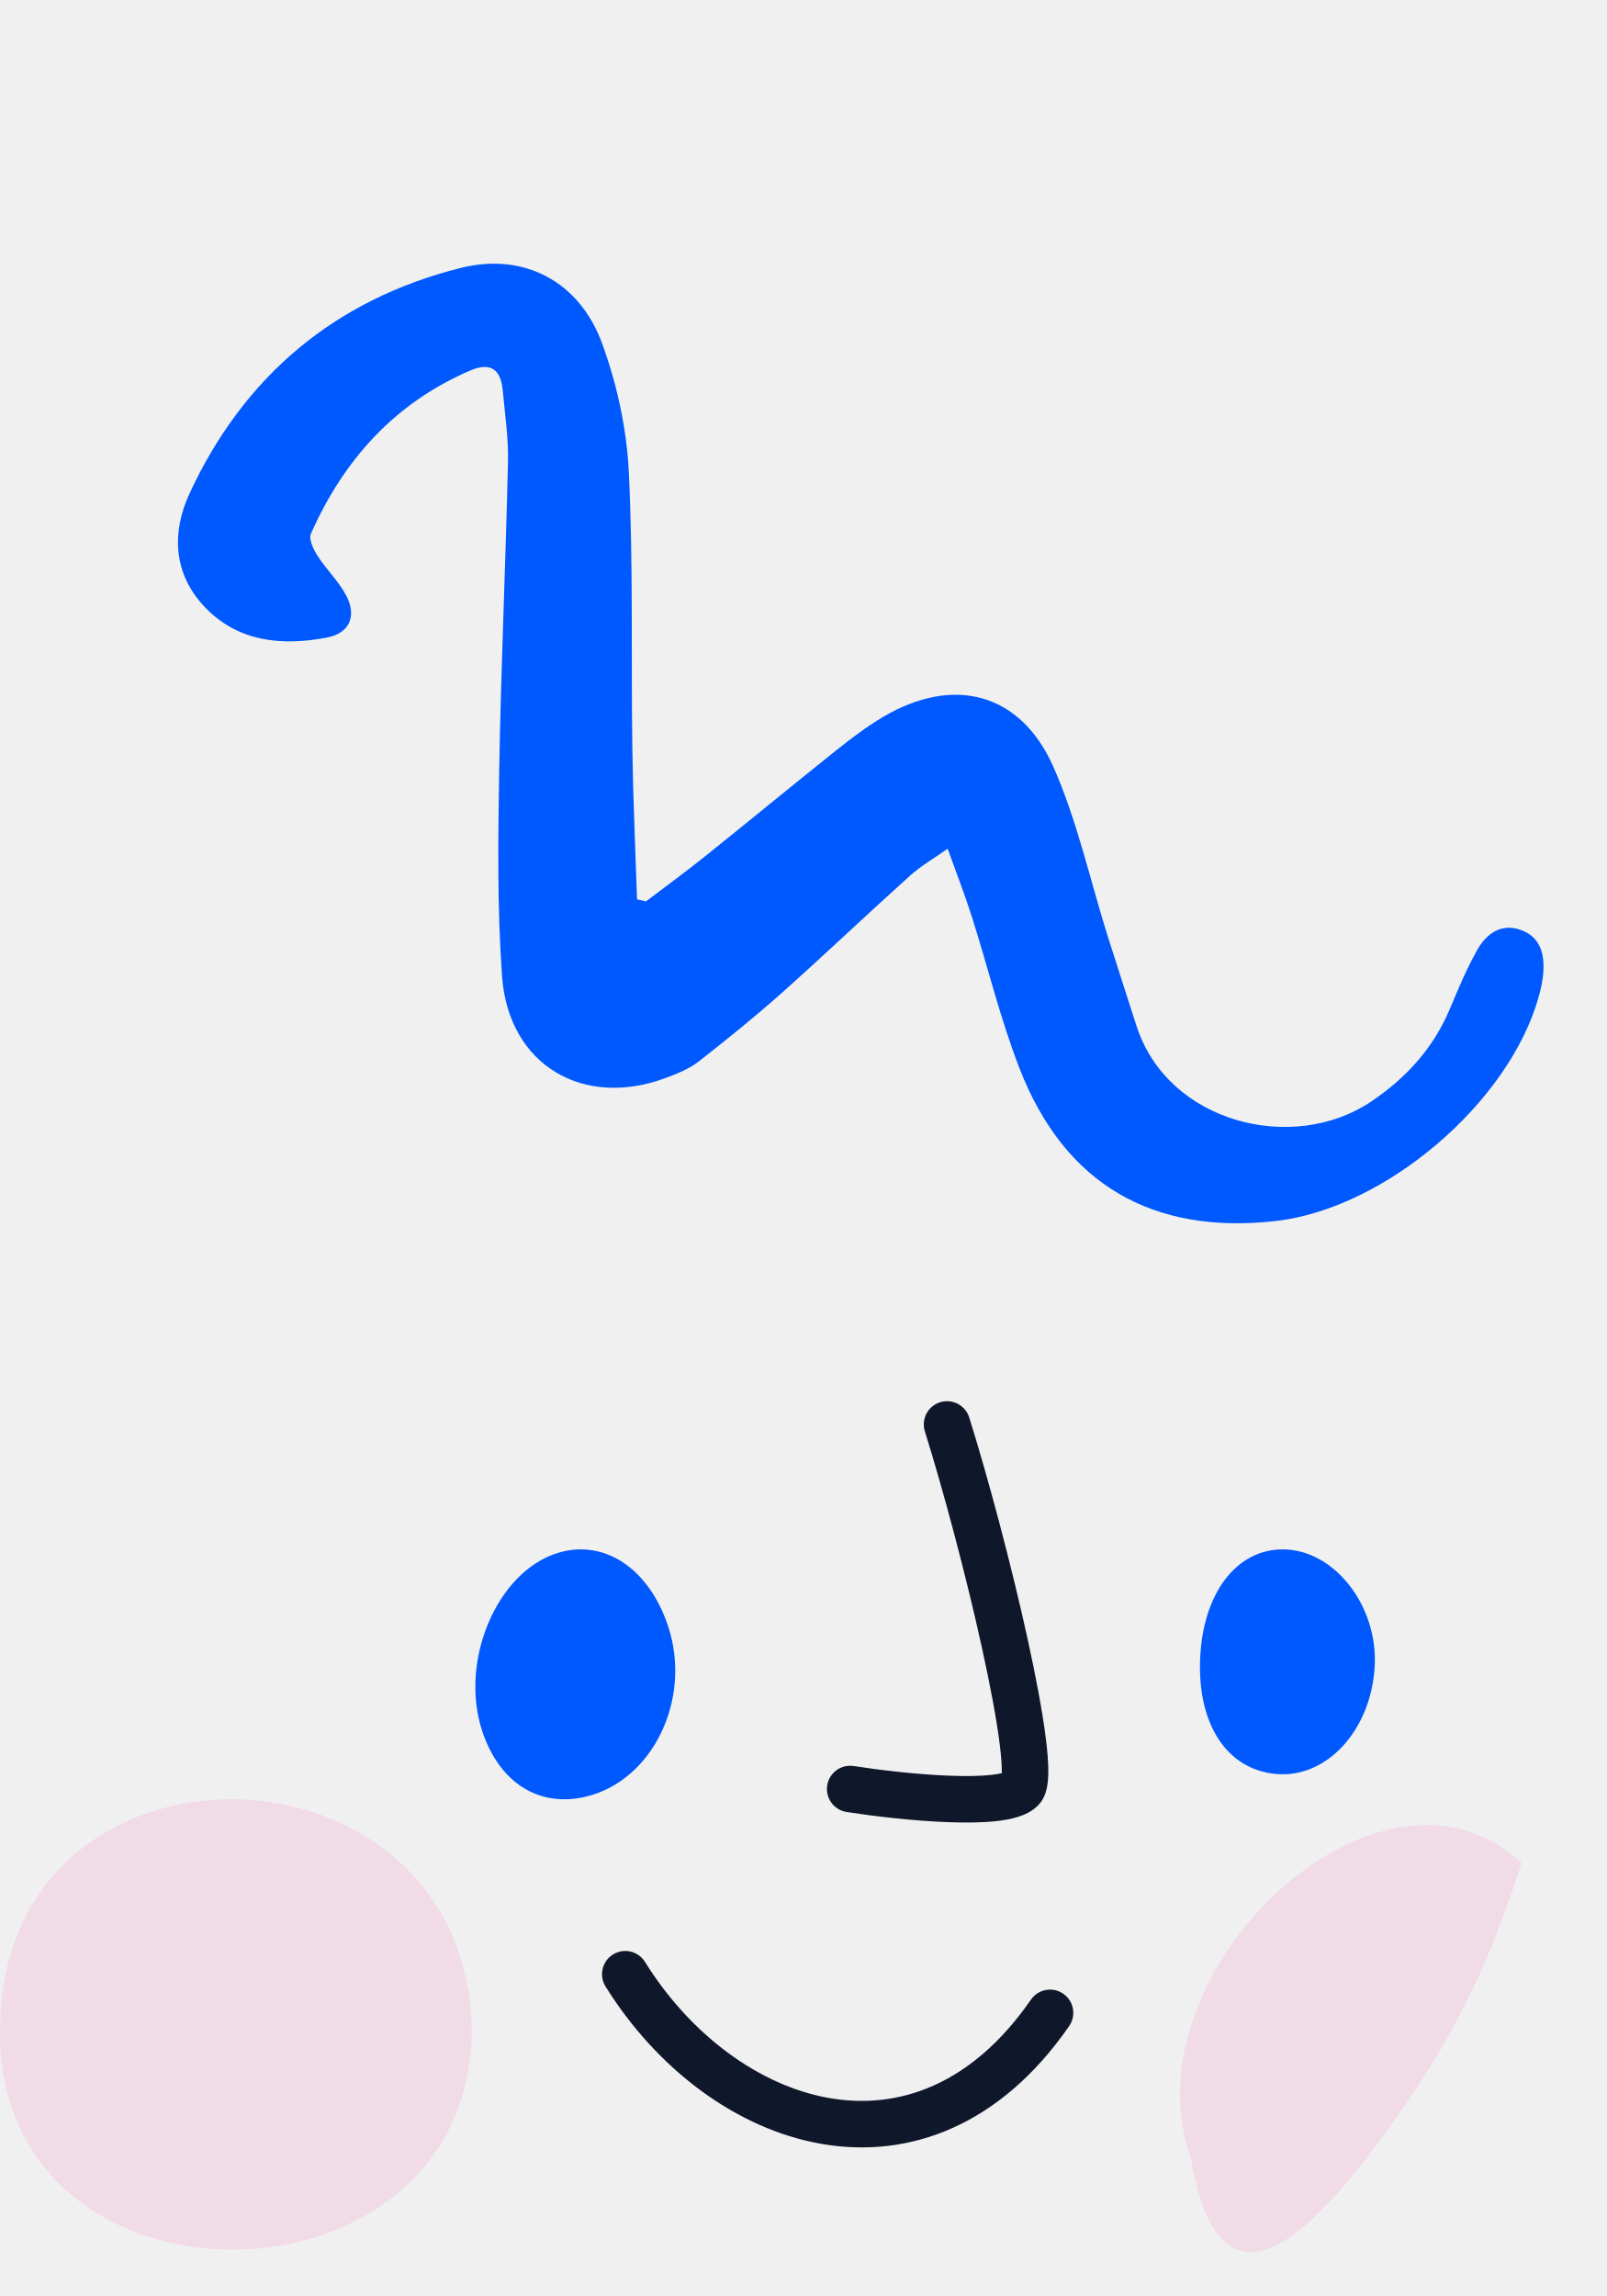
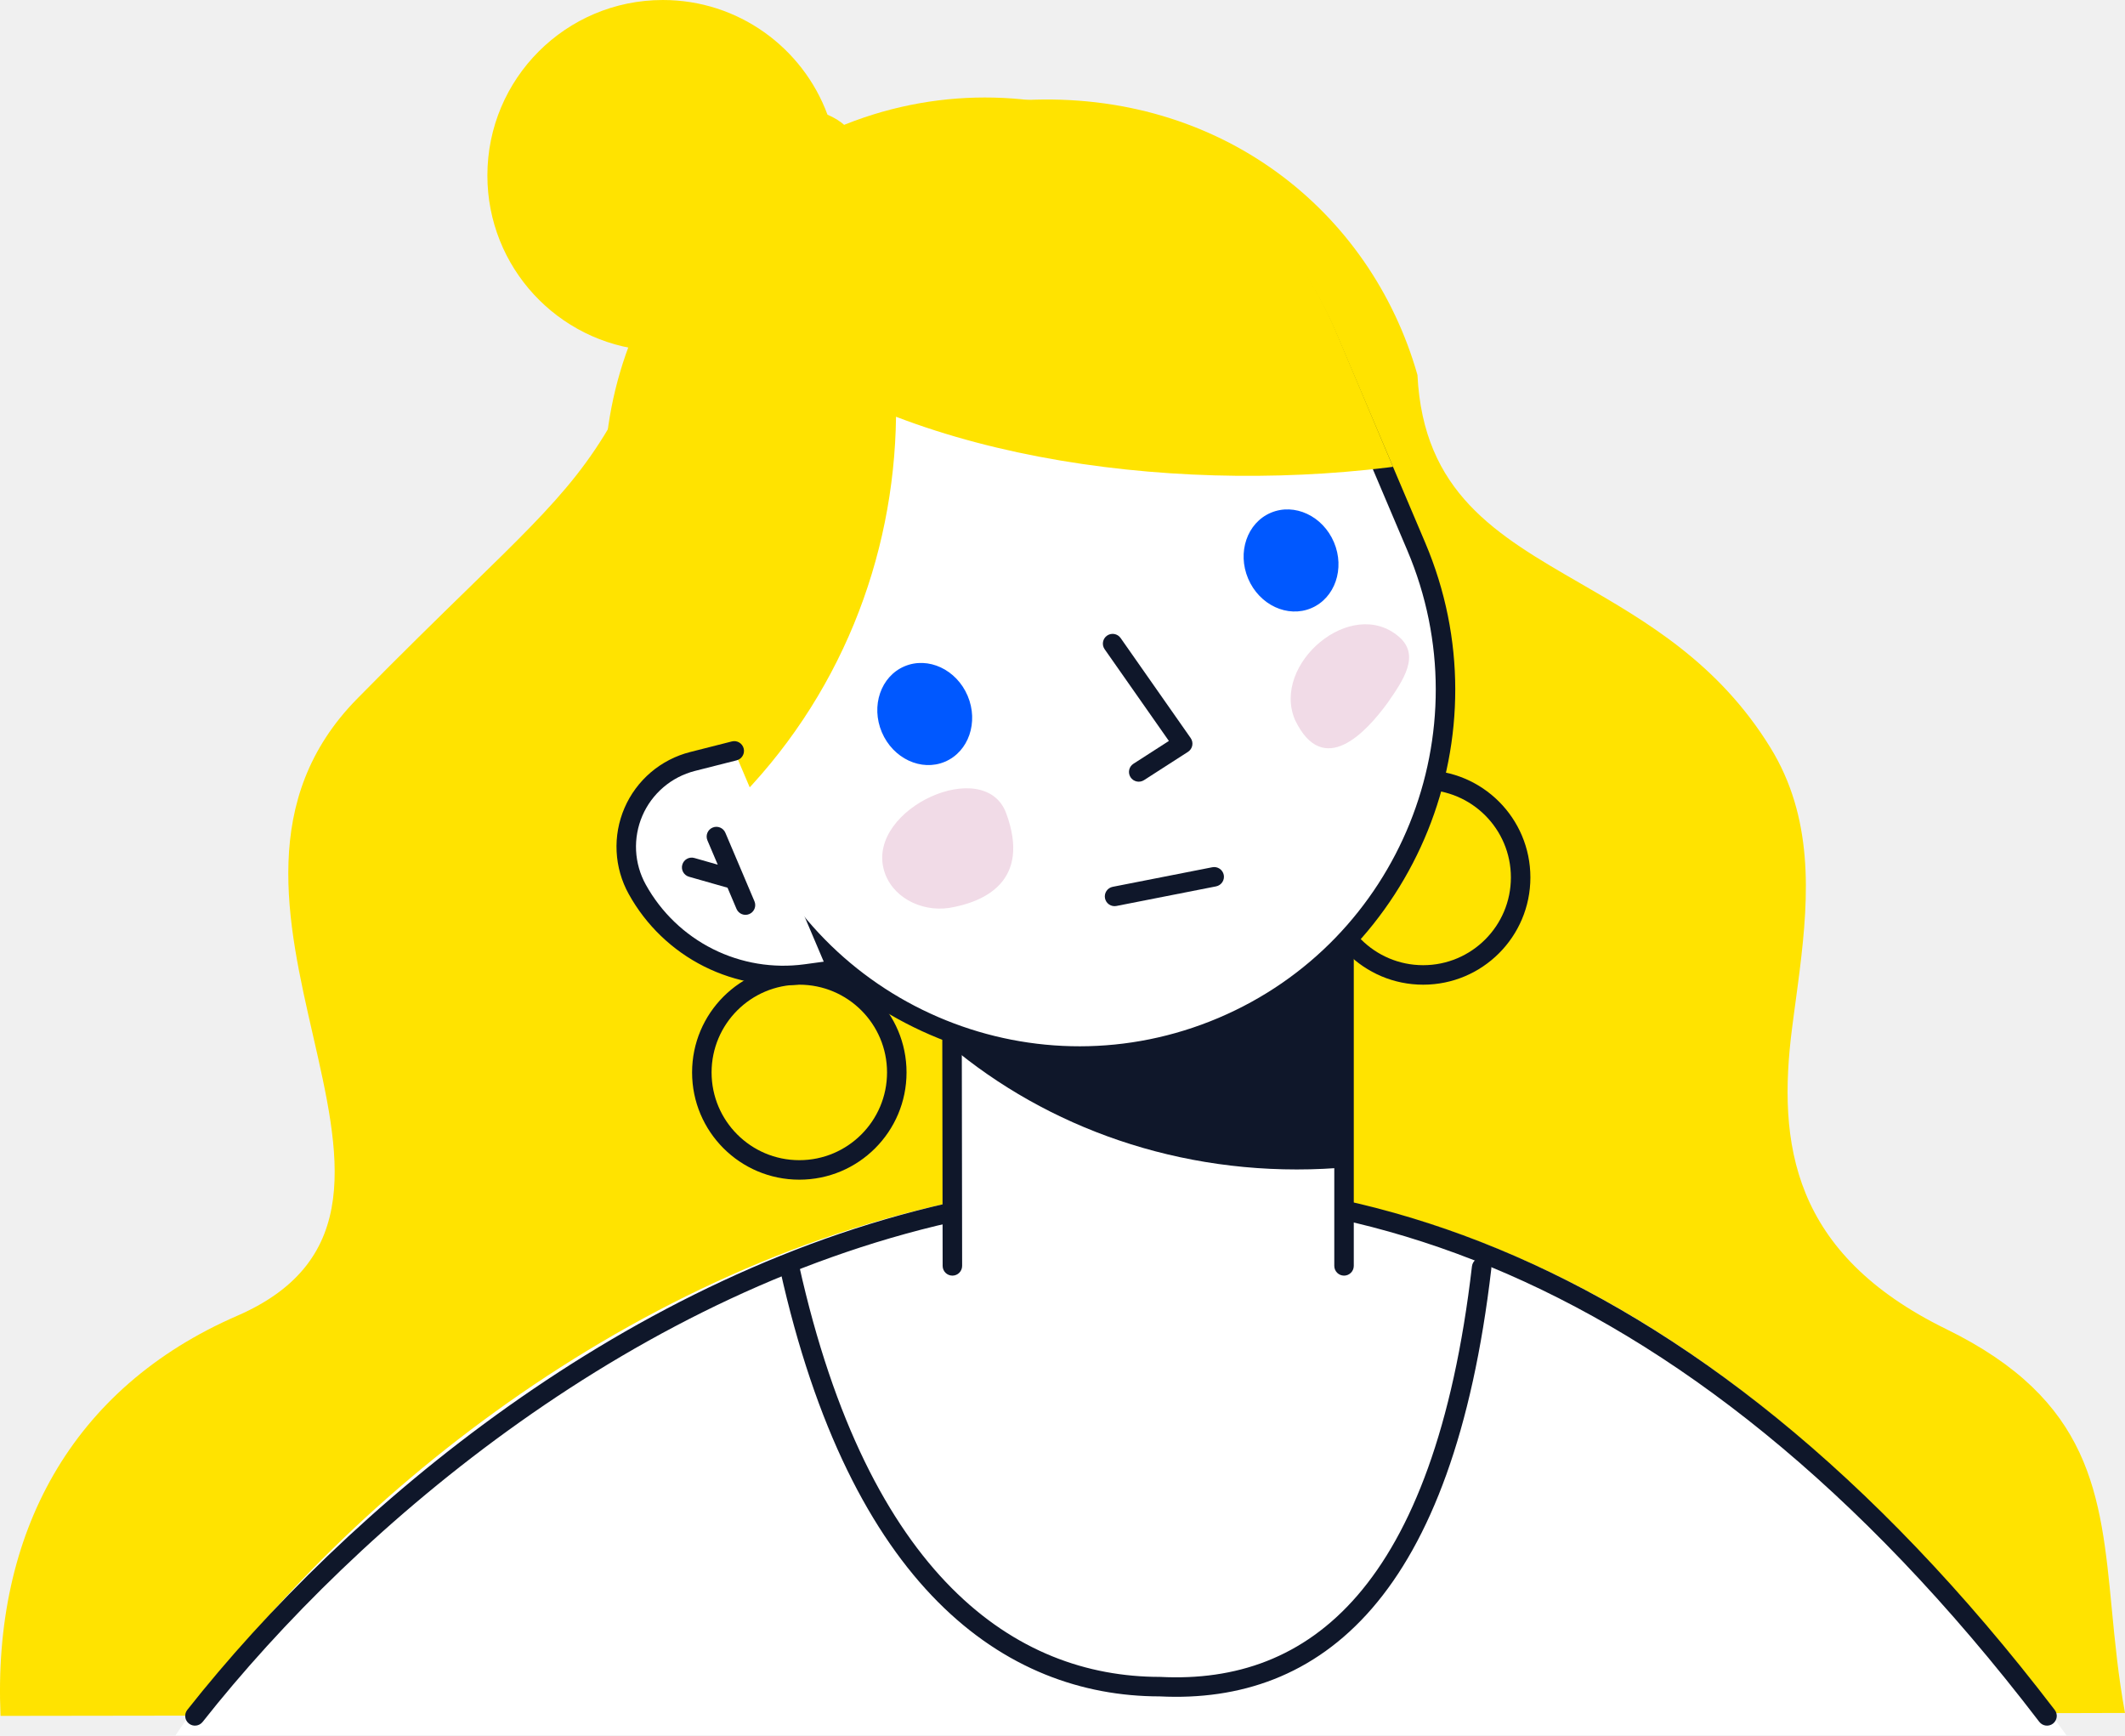
- <svg xmlns="http://www.w3.org/2000/svg" width="70" height="100" viewBox="0 0 70 100" fill="none">
-   <path d="M28.138 39.26C28.989 38.614 29.854 37.983 30.689 37.314C32.611 35.777 34.511 34.207 36.434 32.673C37.085 32.156 37.751 31.649 38.463 31.227C41.521 29.415 44.452 30.155 45.886 33.402C46.926 35.756 47.481 38.33 48.26 40.803C48.666 42.092 49.09 43.375 49.498 44.659C50.854 48.92 56.334 50.272 59.735 47.972C61.279 46.927 62.449 45.632 63.169 43.91C63.529 43.047 63.891 42.179 64.351 41.369C64.751 40.666 65.391 40.189 66.261 40.509C67.111 40.82 67.287 41.571 67.223 42.385C67.195 42.727 67.12 43.071 67.028 43.403C65.746 48.023 60.339 52.636 55.576 53.179C50.205 53.79 46.376 51.578 44.416 46.549C43.577 44.394 43.032 42.121 42.329 39.913C42.029 38.966 41.663 38.036 41.279 36.965C40.687 37.385 40.118 37.711 39.642 38.137C37.763 39.829 35.927 41.575 34.04 43.258C32.878 44.291 31.663 45.271 30.438 46.23C30.035 46.544 29.533 46.749 29.05 46.931C25.416 48.312 22.15 46.392 21.87 42.528C21.654 39.529 21.696 36.506 21.746 33.492C21.822 29.026 22.028 24.561 22.128 20.095C22.15 19.061 21.993 18.023 21.898 16.991C21.815 16.093 21.366 15.759 20.491 16.134C17.197 17.548 14.973 20.021 13.545 23.242C13.439 23.478 13.65 23.93 13.832 24.209C14.22 24.815 14.77 25.331 15.095 25.965C15.55 26.859 15.207 27.587 14.23 27.771C12.274 28.141 10.371 27.961 8.92 26.439C7.547 24.998 7.465 23.2 8.258 21.488C10.629 16.375 14.598 13.045 20.061 11.671C22.841 10.973 25.257 12.278 26.234 14.976C26.875 16.74 27.297 18.66 27.389 20.532C27.587 24.54 27.486 28.565 27.544 32.578C27.574 34.776 27.677 36.973 27.749 39.172C27.883 39.194 28.008 39.226 28.138 39.26Z" fill="#0058FF" />
-   <path fill-rule="evenodd" clip-rule="evenodd" d="M0.004 88.219C0.218 74.877 20.103 75.281 20.55 88.24C20.666 101.108 -0.341 101.357 0.004 88.219Z" fill="#F1DBE7" />
-   <path fill-rule="evenodd" clip-rule="evenodd" d="M61.658 91.022C58.715 95.315 53.348 102.794 51.866 93.976C48.994 85.886 60.127 75.38 66.279 81.142C65.092 84.751 64.003 87.456 61.658 91.022Z" fill="#F1DBE7" />
-   <path d="M25.516 78.253C28.438 77.561 30.157 73.992 29.099 70.817C28.259 68.299 26.31 67.012 24.287 67.639C21.647 68.458 20.003 72.332 21.001 75.382C21.74 77.639 23.467 78.738 25.516 78.253Z" fill="#0058FF" />
-   <path d="M59.882 72.549C60.016 69.923 58.113 67.5 55.903 67.482C53.857 67.466 52.393 69.393 52.277 72.254C52.161 75.101 53.44 77.054 55.557 77.262C57.784 77.481 59.739 75.351 59.882 72.549Z" fill="#0058FF" />
-   <path fill-rule="evenodd" clip-rule="evenodd" d="M40.95 61.074C41.484 60.907 42.052 61.204 42.219 61.737C43.04 64.357 44.054 68.153 44.766 71.401C45.122 73.023 45.407 74.531 45.554 75.698C45.627 76.277 45.669 76.804 45.663 77.232C45.659 77.444 45.643 77.665 45.6 77.871C45.563 78.047 45.478 78.362 45.23 78.62C44.961 78.899 44.618 79.045 44.349 79.13C44.062 79.221 43.743 79.278 43.423 79.314C42.781 79.387 42.017 79.391 41.245 79.361C39.696 79.3 37.983 79.092 36.876 78.919C36.324 78.832 35.946 78.315 36.032 77.762C36.118 77.21 36.636 76.832 37.188 76.918C38.245 77.083 39.877 77.281 41.325 77.338C42.053 77.366 42.701 77.358 43.194 77.302C43.379 77.281 43.526 77.255 43.638 77.228C43.638 77.219 43.638 77.209 43.638 77.2C43.643 76.912 43.613 76.493 43.545 75.95C43.409 74.873 43.139 73.434 42.788 71.835C42.088 68.641 41.089 64.903 40.287 62.343C40.12 61.809 40.416 61.241 40.95 61.074Z" fill="#0F172A" />
-   <path fill-rule="evenodd" clip-rule="evenodd" d="M26.701 85.126C27.176 84.83 27.8 84.975 28.096 85.45C30.074 88.627 33.078 90.852 36.137 91.381C39.116 91.896 42.316 90.837 44.907 87.092C45.225 86.632 45.855 86.517 46.315 86.835C46.775 87.153 46.89 87.784 46.572 88.243C43.577 92.574 39.62 94.038 35.792 93.376C32.043 92.728 28.588 90.073 26.377 86.52C26.081 86.045 26.227 85.421 26.701 85.126Z" fill="#0F172A" />
+ <svg xmlns="http://www.w3.org/2000/svg" width="109" height="89" viewBox="0 0 109 89" fill="none">
+   <path fill-rule="evenodd" clip-rule="evenodd" d="M33.206 17.965C28.608 17.564 25 13.703 25 9C25 4.029 29.029 0 34 0C37.874 0 41.176 2.447 42.445 5.88C43.161 6.197 43.67 6.603 43.727 7.219C46.18 6.001 49.084 5.303 52.584 5.131C62.549 4.638 70.295 10.757 72.707 19.228C73.007 25.27 76.756 27.433 81.065 29.919C84.433 31.863 88.143 34.003 90.814 38.347C93.006 41.911 92.8 45.861 92.311 49.785L92.227 50.439C92.189 50.73 92.15 51.02 92.111 51.31C92.077 51.563 92.043 51.816 92.009 52.068L91.924 52.717C91.162 58.654 91.914 64.29 99.83 68.163C107.296 71.816 107.755 76.601 108.323 82.517C108.485 84.203 108.656 85.981 109 87.851L0.028 88C-0.382 78.645 3.664 71.174 12.166 67.481C18.697 64.643 17.444 59.169 16.053 53.092C14.727 47.302 13.277 40.964 18.316 35.839C20.613 33.502 22.477 31.685 24.026 30.175C29.02 25.307 30.753 23.619 33.206 17.965Z" fill="#FFE300" />
+   <path d="M106 89C69.597 38.1 24.082 66.625 9 89H57.5H106Z" fill="white" />
+   <path fill-rule="evenodd" clip-rule="evenodd" d="M49.607 62.511C32.697 66.045 18.39 78.177 10.393 88.31C10.221 88.526 9.907 88.564 9.69 88.392C9.473 88.221 9.436 87.907 9.608 87.69C17.692 77.448 32.184 65.13 49.402 61.533C58.023 59.731 67.324 60.117 76.829 64.043C86.331 67.968 96.005 75.417 105.397 87.696C105.565 87.916 105.523 88.229 105.304 88.397C105.084 88.565 104.771 88.523 104.603 88.304C95.293 76.133 85.752 68.811 76.448 64.967C67.146 61.125 58.051 60.747 49.607 62.511Z" fill="#0F172A" />
+   <path fill-rule="evenodd" clip-rule="evenodd" d="M40.391 64.512C40.661 64.452 40.928 64.622 40.988 64.891C42.772 72.902 45.567 78.178 48.818 81.448C52.06 84.707 55.782 86 59.5 86C59.508 86 59.517 86 59.525 86.001C63.368 86.195 66.85 85.036 69.624 81.828C72.418 78.597 74.537 73.236 75.503 64.942C75.535 64.668 75.784 64.471 76.058 64.503C76.332 64.535 76.529 64.784 76.497 65.058C75.519 73.444 73.362 79.034 70.38 82.483C67.38 85.952 63.588 87.204 59.487 87C55.52 86.997 51.544 85.606 48.109 82.153C44.681 78.706 41.821 73.233 40.012 65.109C39.952 64.839 40.122 64.572 40.391 64.512Z" fill="#0F172A" />
+   <path fill-rule="evenodd" clip-rule="evenodd" d="M48.852 64.921L48.824 46.872L68.941 44.079V64.921" fill="white" />
+   <path fill-rule="evenodd" clip-rule="evenodd" d="M69.269 43.702C69.378 43.797 69.441 43.934 69.441 44.079V64.921C69.441 65.197 69.217 65.421 68.941 65.421C68.665 65.421 68.441 65.197 68.441 64.921V44.653L49.325 47.307L49.352 64.92C49.352 65.197 49.129 65.421 48.853 65.421C48.577 65.421 48.352 65.198 48.352 64.922L48.324 46.873C48.324 46.623 48.508 46.411 48.755 46.377L68.872 43.584C69.015 43.564 69.16 43.607 69.269 43.702Z" fill="#0F172A" />
+   <mask id="mask0_3987_662" style="mask-type:alpha" maskUnits="userSpaceOnUse" x="48" y="44" width="21" height="32">
+     <path d="M48.824 46.872L68.941 44.079L68.922 64.992C68.917 70.54 64.418 75.036 58.869 75.036C53.321 75.036 48.824 70.539 48.824 64.992V46.872Z" fill="white" />
+   </mask>
+   <g mask="url(#mask0_3987_662)">
+     <path d="M66.518 59.976C81.157 59.976 93.024 48.988 93.024 35.433C93.024 21.879 81.157 10.89 66.518 10.89C51.879 10.89 40.012 21.879 40.012 35.433C40.012 48.988 51.879 59.976 66.518 59.976Z" fill="#0F172A" />
+   </g>
+   <path fill-rule="evenodd" clip-rule="evenodd" d="M73 40.5C70.515 40.5 68.5 42.515 68.5 45C68.5 47.485 70.515 49.5 73 49.5C75.485 49.5 77.5 47.485 77.5 45C77.5 42.515 75.485 40.5 73 40.5ZM67.5 45C67.5 41.962 69.962 39.5 73 39.5C76.038 39.5 78.5 41.962 78.5 45C78.5 48.038 76.038 50.5 73 50.5C69.962 50.5 67.5 48.038 67.5 45Z" fill="#0F172A" />
+   <path fill-rule="evenodd" clip-rule="evenodd" d="M68.067 17.246L72.647 28.032C76.702 37.584 72.249 48.611 62.701 52.662C53.153 56.715 42.126 52.257 38.071 42.705L33.491 31.919C29.436 22.368 33.889 11.34 43.437 7.289C52.985 3.236 64.012 7.695 68.067 17.246Z" fill="white" />
+   <path fill-rule="evenodd" clip-rule="evenodd" d="M67.607 17.442C63.66 8.144 52.926 3.804 43.632 7.749L43.632 7.749C34.339 11.692 30.004 22.427 33.951 31.724L38.531 42.51L38.531 42.51C42.478 51.808 53.212 56.147 62.506 52.202L62.506 52.202C71.799 48.259 76.134 37.526 72.187 28.227L67.607 17.442L68.067 17.246L67.607 17.442ZM43.242 6.829C53.044 2.668 64.364 7.246 68.527 17.051L73.107 27.837L73.107 27.837C77.27 37.643 72.699 48.963 62.896 53.122C53.094 57.283 41.774 52.706 37.611 42.901C37.611 42.901 37.611 42.901 37.611 42.901L33.031 32.114L33.031 32.114C28.868 22.309 33.439 10.988 43.242 6.829Z" fill="#0F172A" />
+   <mask id="mask1_3987_662" style="mask-type:alpha" maskUnits="userSpaceOnUse" x="31" y="5" width="44" height="51">
+     <path d="M68.523 16.992L73.44 28.647C77.658 38.647 73.028 50.192 63.096 54.434C53.166 58.675 41.696 54.007 37.478 44.007L32.56 32.353C28.342 22.352 32.972 10.807 42.904 6.567C52.834 2.325 64.304 6.993 68.523 16.992Z" fill="white" />
+   </mask>
+   <g mask="url(#mask1_3987_662)">
+     <path fill-rule="evenodd" clip-rule="evenodd" d="M37.613 0.416C38.874 1.715 40.015 3.128 41.021 4.638C49.788 0.805 63.78 -3.206 72.428 -0.053C84.4 4.311 93.034 12.957 88.716 16.375C86.235 18.338 83.166 20.977 80.009 22.045C70.679 25.202 56.456 25.396 45.961 21.373C45.868 28.642 43.077 35.832 37.593 41.277C35.287 43.571 32.604 45.44 29.663 46.8C23.867 49.48 19.615 23.756 22.25 9.176C24.436 -2.92 32.56 -4.796 37.613 0.416Z" fill="#FFE300" />
+   </g>
+   <path fill-rule="evenodd" clip-rule="evenodd" d="M56.784 32.599C57.01 32.44 57.322 32.495 57.481 32.721L61.075 37.852C61.153 37.964 61.182 38.102 61.156 38.236C61.129 38.369 61.05 38.486 60.935 38.56L58.681 40.01C58.448 40.159 58.139 40.092 57.989 39.859C57.84 39.627 57.907 39.318 58.14 39.169L59.957 38L56.661 33.295C56.503 33.069 56.558 32.757 56.784 32.599Z" fill="#0F172A" />
+   <path d="M67.262 31.189C68.477 30.673 68.997 29.16 68.424 27.809C67.85 26.459 66.4 25.782 65.185 26.297C63.97 26.813 63.45 28.326 64.023 29.677C64.597 31.027 66.047 31.704 67.262 31.189Z" fill="#0058FF" />
+   <path d="M48.472 39.065C49.687 38.548 50.207 37.035 49.634 35.684C49.06 34.334 47.61 33.657 46.395 34.172C45.18 34.688 44.66 36.202 45.233 37.553C45.807 38.903 47.257 39.58 48.472 39.065Z" fill="#0058FF" />
+   <path fill-rule="evenodd" clip-rule="evenodd" d="M62.772 44.871C62.825 45.142 62.648 45.404 62.377 45.458L57.267 46.463C56.996 46.516 56.734 46.34 56.68 46.069C56.627 45.798 56.803 45.535 57.074 45.481L62.184 44.477C62.455 44.423 62.718 44.6 62.772 44.871Z" fill="#0F172A" />
+   <path fill-rule="evenodd" clip-rule="evenodd" d="M71.165 36.06C70.101 37.514 67.886 39.966 66.426 36.921C65.206 34.056 69.315 30.555 71.758 32.657C72.851 33.597 72.01 34.851 71.165 36.06Z" fill="#F1DBE7" />
+   <path fill-rule="evenodd" clip-rule="evenodd" d="M48.681 46.564C50.485 46.263 52.896 45.202 51.613 41.711C50.521 38.738 44.517 41.449 45.327 44.574C45.69 45.972 47.199 46.779 48.681 46.564Z" fill="#F1DBE7" />
+   <path fill-rule="evenodd" clip-rule="evenodd" d="M41 50.5C38.515 50.5 36.5 52.515 36.5 55C36.5 57.485 38.515 59.5 41 59.5C43.485 59.5 45.5 57.485 45.5 55C45.5 52.515 43.485 50.5 41 50.5ZM35.5 55C35.5 51.962 37.962 49.5 41 49.5C44.038 49.5 46.5 51.962 46.5 55C46.5 58.038 44.038 60.5 41 60.5C37.962 60.5 35.5 58.038 35.5 55Z" fill="#0F172A" />
+   <path fill-rule="evenodd" clip-rule="evenodd" d="M37.662 38.509L35.524 39.052C34.855 39.222 34.233 39.543 33.707 39.991C33.182 40.439 32.766 41.002 32.492 41.636C32.218 42.27 32.094 42.958 32.128 43.648C32.162 44.338 32.355 45.01 32.69 45.614C33.526 47.123 34.799 48.344 36.341 49.118C37.883 49.891 39.623 50.181 41.332 49.949L42.455 49.796" fill="white" />
+   <path fill-rule="evenodd" clip-rule="evenodd" d="M38.147 38.386C38.215 38.654 38.053 38.926 37.785 38.994L35.647 39.537C35.052 39.688 34.499 39.973 34.032 40.372C33.564 40.77 33.194 41.27 32.951 41.834C32.708 42.398 32.597 43.01 32.627 43.623C32.658 44.236 32.829 44.834 33.127 45.371C33.915 46.792 35.113 47.942 36.565 48.671C38.017 49.399 39.655 49.672 41.265 49.454L42.388 49.301C42.661 49.263 42.913 49.455 42.95 49.729C42.988 50.002 42.796 50.254 42.523 50.291L41.4 50.444C39.59 50.69 37.749 50.383 36.117 49.565C34.485 48.746 33.138 47.453 32.253 45.856C31.88 45.186 31.667 44.439 31.629 43.673C31.59 42.907 31.729 42.142 32.033 41.437C32.337 40.733 32.799 40.108 33.383 39.61C33.967 39.113 34.657 38.756 35.401 38.568C35.401 38.568 35.401 38.568 35.401 38.568L37.539 38.025C37.806 37.956 38.079 38.118 38.147 38.386ZM36.552 42.443C36.806 42.335 37.099 42.454 37.207 42.708L38.138 44.9C38.143 44.911 38.148 44.923 38.152 44.934L38.699 46.223C38.807 46.477 38.688 46.77 38.434 46.878C38.18 46.986 37.887 46.868 37.779 46.614L37.318 45.527L35.342 44.964C35.076 44.888 34.922 44.612 34.998 44.346C35.074 44.08 35.35 43.927 35.616 44.002L36.816 44.344L36.287 43.099C36.179 42.844 36.297 42.551 36.552 42.443Z" fill="#0F172A" />
</svg>
